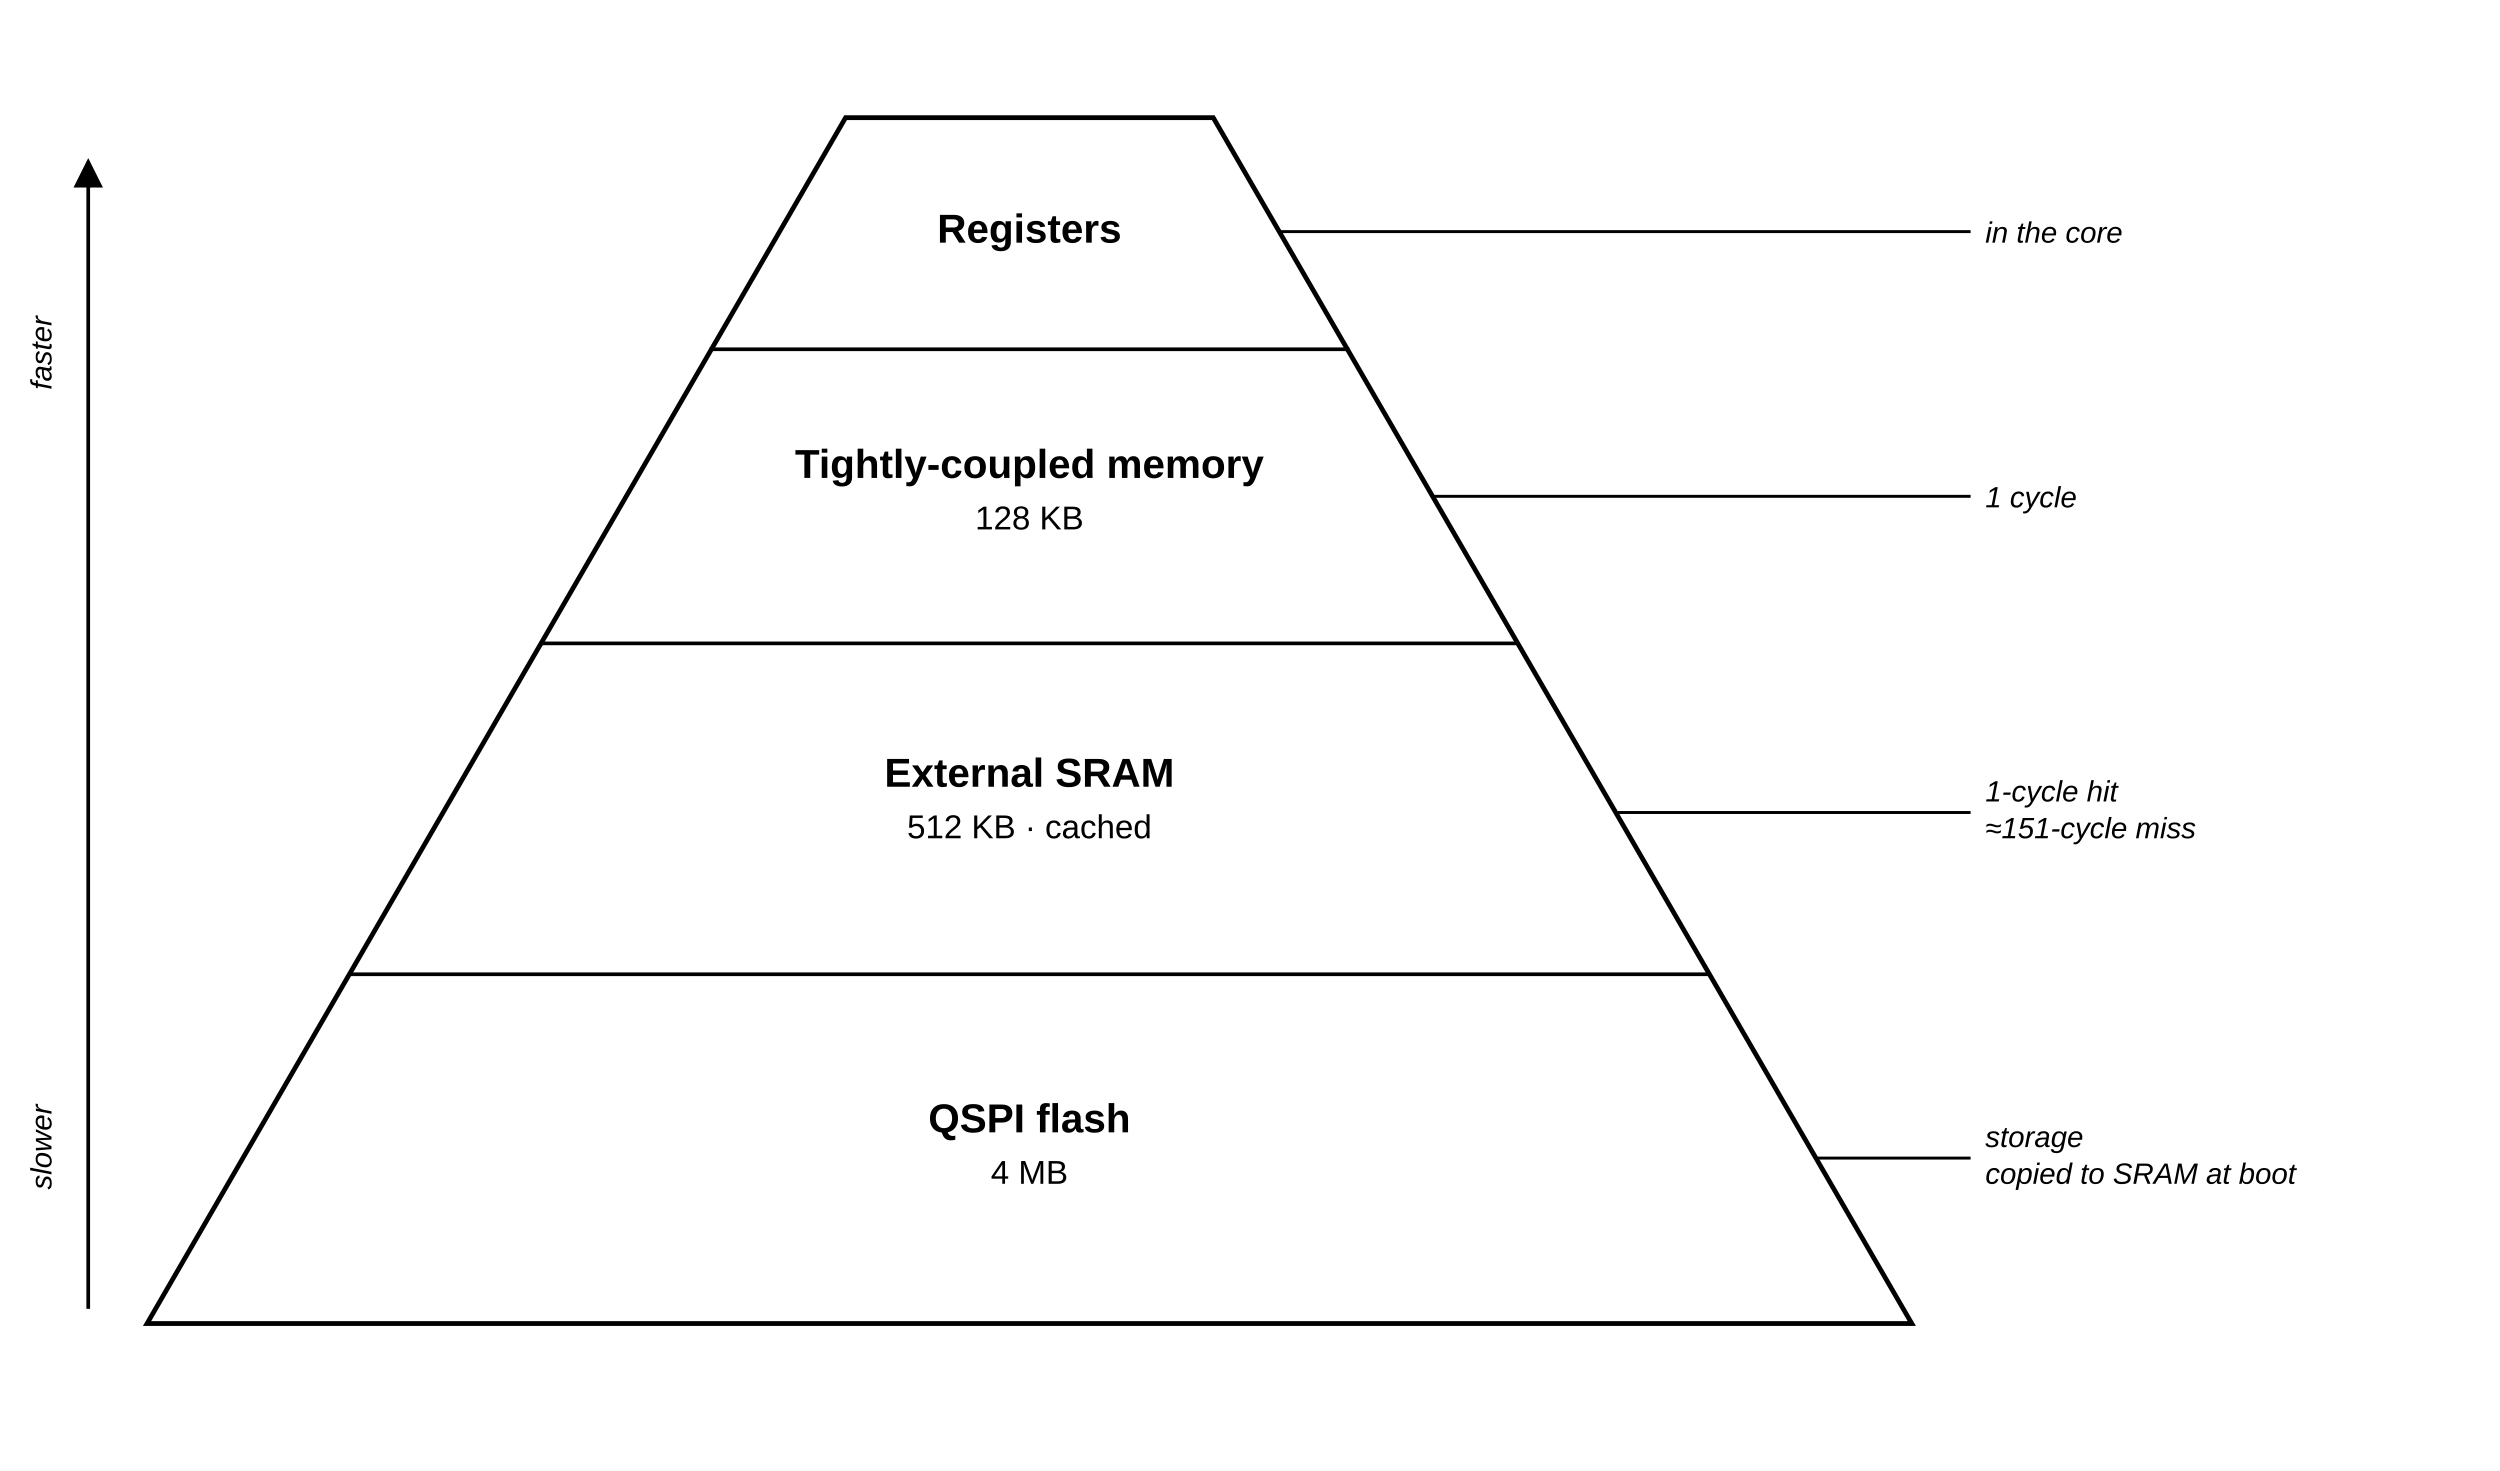
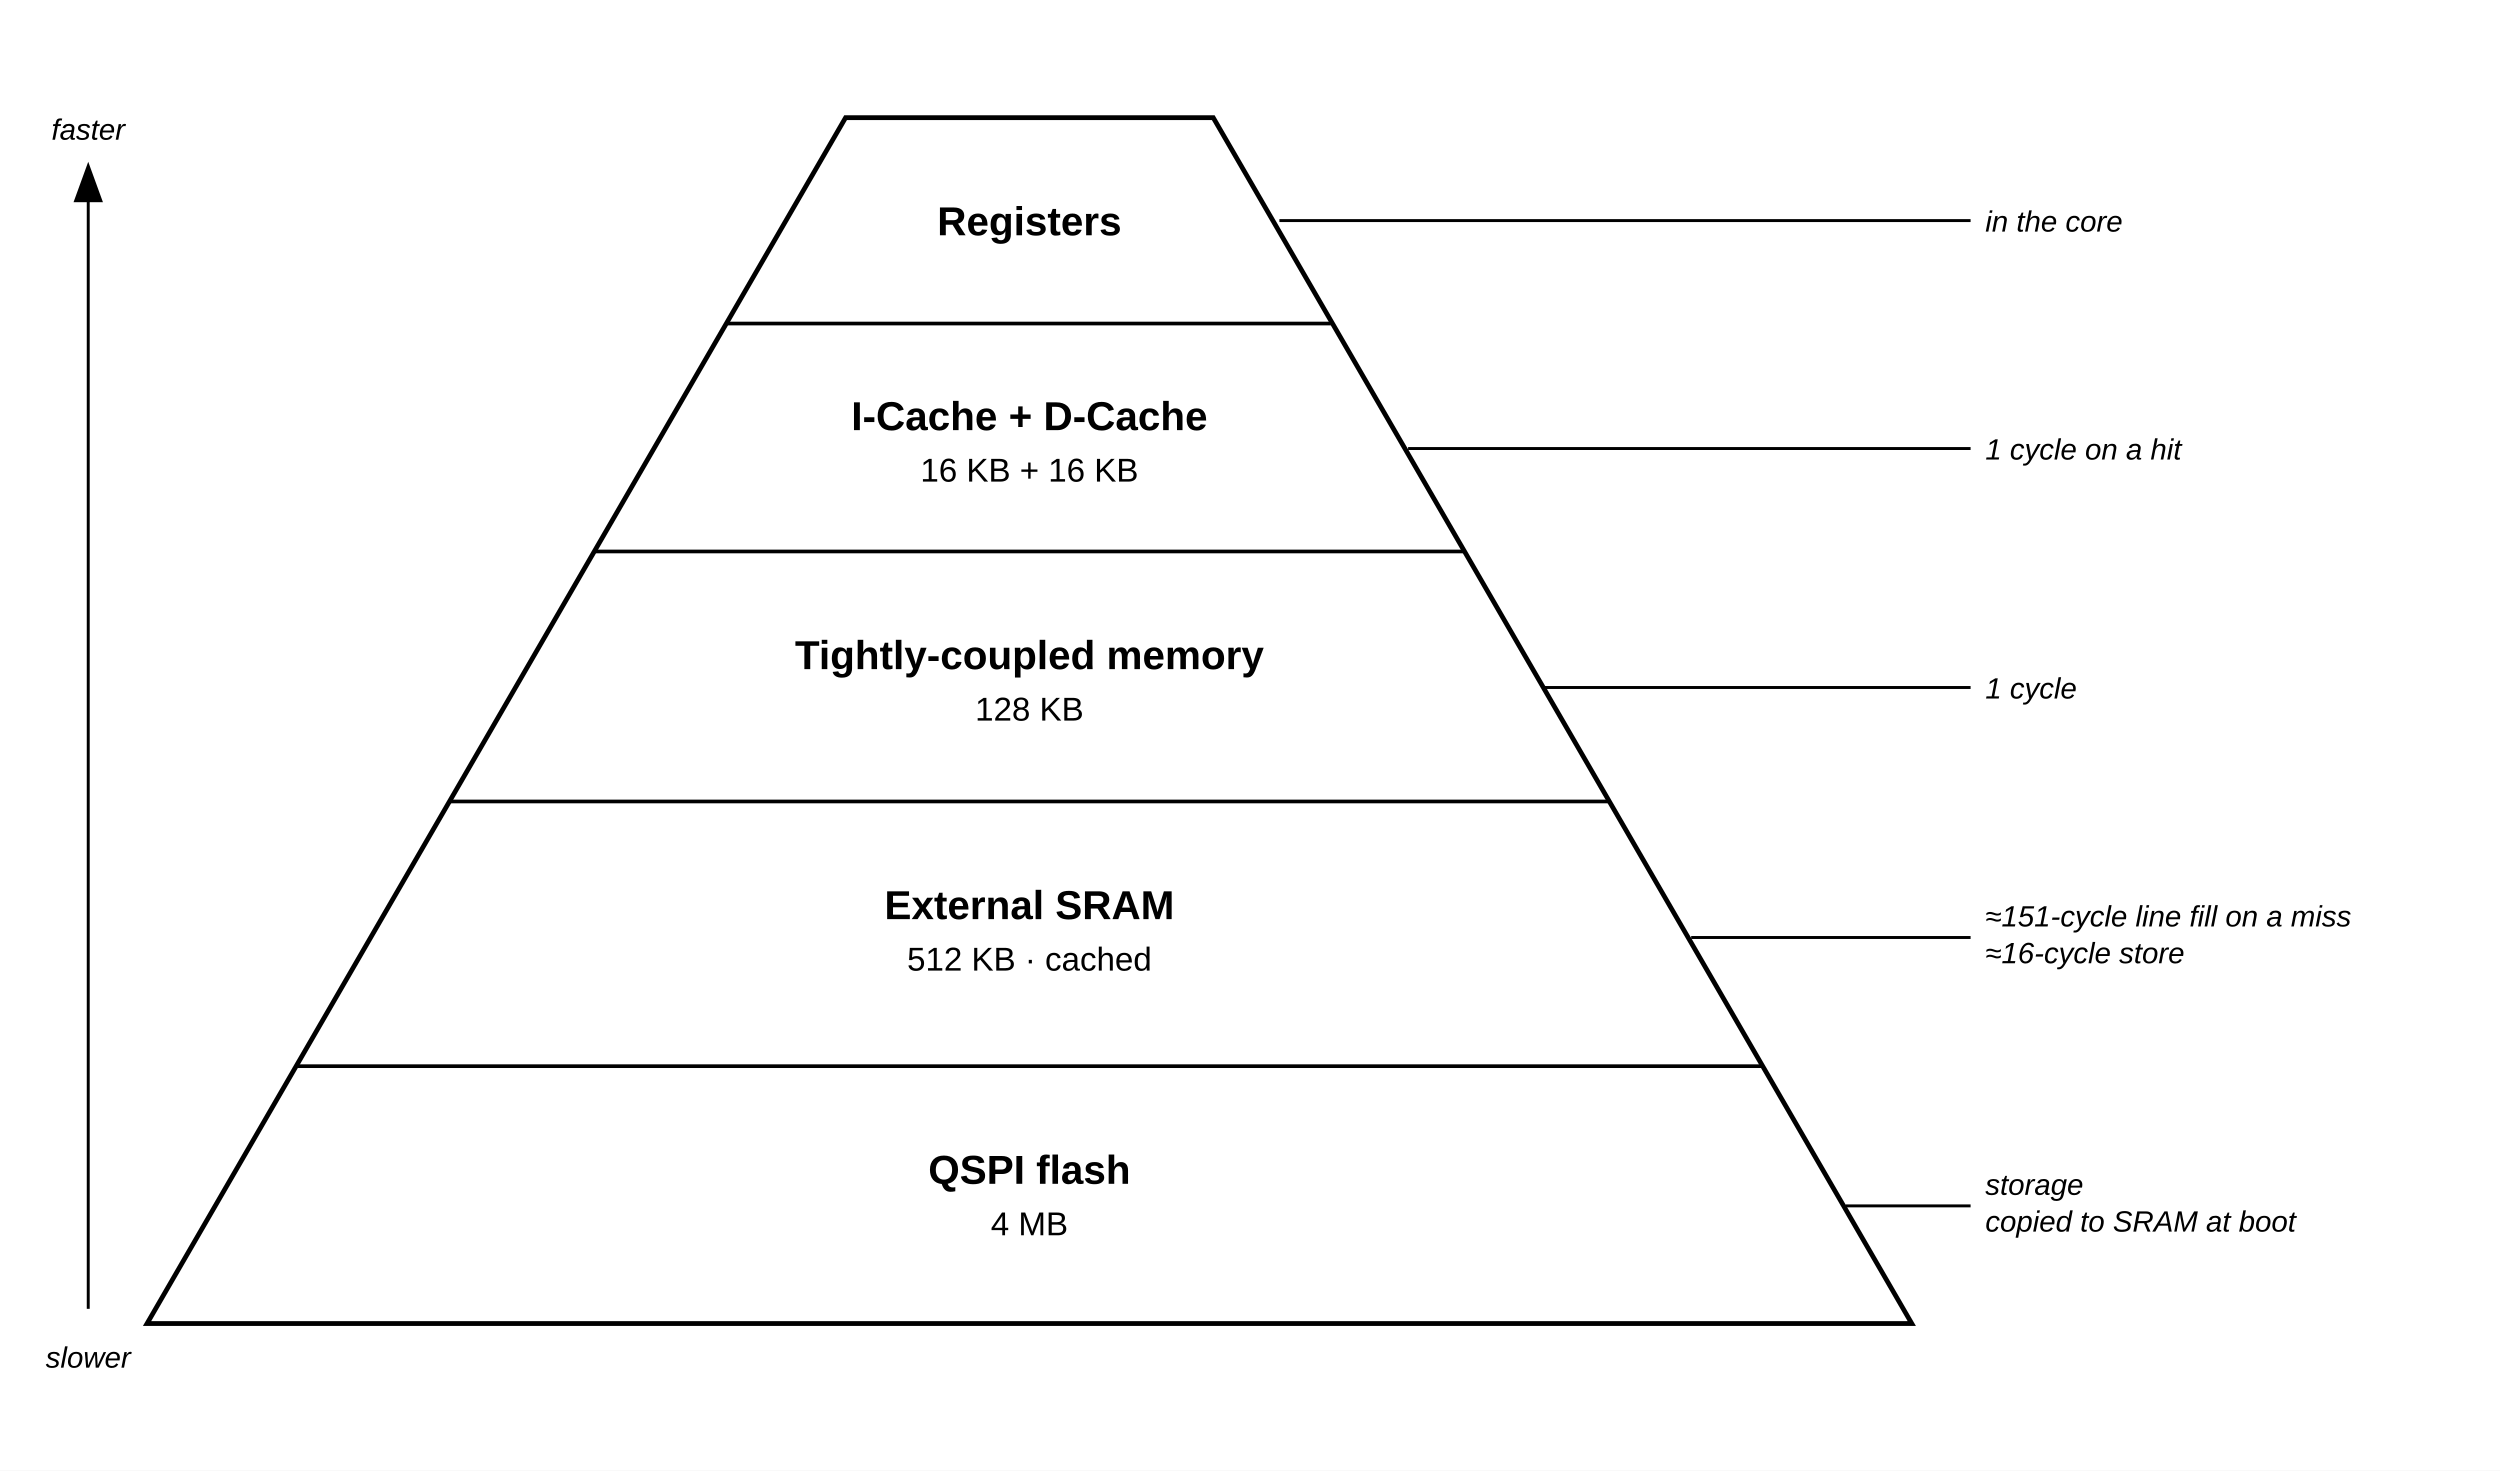
<svg xmlns="http://www.w3.org/2000/svg" viewBox="0 0 680 400" font-family="Liberation Sans, Helvetica, Arial, sans-serif" fill="black">
  <rect x="0" y="0" width="680" height="400" fill="white" />
  <defs>
    <marker id="arr" markerWidth="8" markerHeight="8" refX="7" refY="4" orient="auto">
      <path d="M0,0 L8,4 L0,8 z" />
    </marker>
  </defs>
  <style>
    .py  { fill:white; stroke:black; stroke-width:1.3; }
    .div { stroke:black; stroke-width:1; }
    .lead{ stroke:black; stroke-width:0.8; }
    .ax  { stroke:black; stroke-width:1; fill:none; marker-end:url(#arr); }
    .t   { font-size:9px; }
    .tb  { font-size:11px; font-weight:bold; }
    .ts  { font-size:8px; }
    .ti  { font-size:8px; font-style:italic; }
  </style>
  <polygon class="py" points="230,32 330,32 520,360 40,360" />
-   <line class="div" x1="193" y1="95" x2="367" y2="95" />
-   <line class="div" x1="147" y1="175" x2="413" y2="175" />
-   <line class="div" x1="95" y1="265" x2="465" y2="265" />
-   <text class="tb" x="280" y="66" text-anchor="middle">Registers</text>
-   <text class="tb" x="280" y="130" text-anchor="middle">Tightly-coupled memory</text>
-   <text class="t" x="280" y="144" text-anchor="middle">128 KB</text>
-   <text class="tb" x="280" y="214" text-anchor="middle">External SRAM</text>
-   <text class="t" x="280" y="228" text-anchor="middle">512 KB · cached</text>
-   <text class="tb" x="280" y="308" text-anchor="middle">QSPI flash</text>
-   <text class="t" x="280" y="322" text-anchor="middle">4 MB</text>
-   <line class="lead" x1="348" y1="63" x2="536" y2="63" />
-   <text class="ti" x="540" y="66">in the core</text>
-   <line class="lead" x1="390" y1="135" x2="536" y2="135" />
-   <text class="ti" x="540" y="138">1 cycle</text>
-   <line class="lead" x1="440" y1="221" x2="536" y2="221" />
-   <text class="ti" x="540" y="218">1-cycle hit</text>
-   <text class="ti" x="540" y="228">≈151-cycle miss</text>
-   <line class="lead" x1="494" y1="315" x2="536" y2="315" />
-   <text class="ti" x="540" y="312">storage</text>
-   <text class="ti" x="540" y="322">copied to SRAM at boot</text>
-   <line class="ax" x1="24" y1="356" x2="24" y2="44" />
-   <text class="ti" x="14" y="96" transform="rotate(-90 14 96)" text-anchor="middle">faster</text>
-   <text class="ti" x="14" y="312" transform="rotate(-90 14 312)" text-anchor="middle">slower</text>
+   <line class="div" x1="198" y1="88" x2="362" y2="88" />
+   <line class="div" x1="162" y1="150" x2="398" y2="150" />
+   <line class="div" x1="122" y1="218" x2="438" y2="218" />
+   <line class="div" x1="81" y1="290" x2="479" y2="290" />
+   <text class="tb" x="280" y="64" text-anchor="middle">Registers</text>
+   <text class="tb" x="280" y="117" text-anchor="middle">I-Cache + D-Cache</text>
+   <text class="t" x="280" y="131" text-anchor="middle">16 KB + 16 KB</text>
+   <text class="tb" x="280" y="182" text-anchor="middle">Tightly-coupled memory</text>
+   <text class="t" x="280" y="196" text-anchor="middle">128 KB</text>
+   <text class="tb" x="280" y="250" text-anchor="middle">External SRAM</text>
+   <text class="t" x="280" y="264" text-anchor="middle">512 KB · cached</text>
+   <text class="tb" x="280" y="322" text-anchor="middle">QSPI flash</text>
+   <text class="t" x="280" y="336" text-anchor="middle">4 MB</text>
+   <line class="lead" x1="348" y1="60" x2="536" y2="60" />
+   <text class="ti" x="540" y="63">in the core</text>
+   <line class="lead" x1="383" y1="122" x2="536" y2="122" />
+   <text class="ti" x="540" y="125">1 cycle on a hit</text>
+   <line class="lead" x1="420" y1="187" x2="536" y2="187" />
+   <text class="ti" x="540" y="190">1 cycle</text>
+   <line class="lead" x1="460" y1="255" x2="536" y2="255" />
+   <text class="ti" x="540" y="252">≈151-cycle line fill on a miss</text>
+   <text class="ti" x="540" y="262">≈16-cycle store</text>
+   <line class="lead" x1="502" y1="328" x2="536" y2="328" />
+   <text class="ti" x="540" y="325">storage</text>
+   <text class="ti" x="540" y="335">copied to SRAM at boot</text>
+   <line class="lead" x1="24" y1="356" x2="24" y2="54" />
+   <polygon points="24,44 20,55 28,55" fill="black" />
+   <text class="ti" x="24" y="38" text-anchor="middle">faster</text>
+   <text class="ti" x="24" y="372" text-anchor="middle">slower</text>
</svg>
